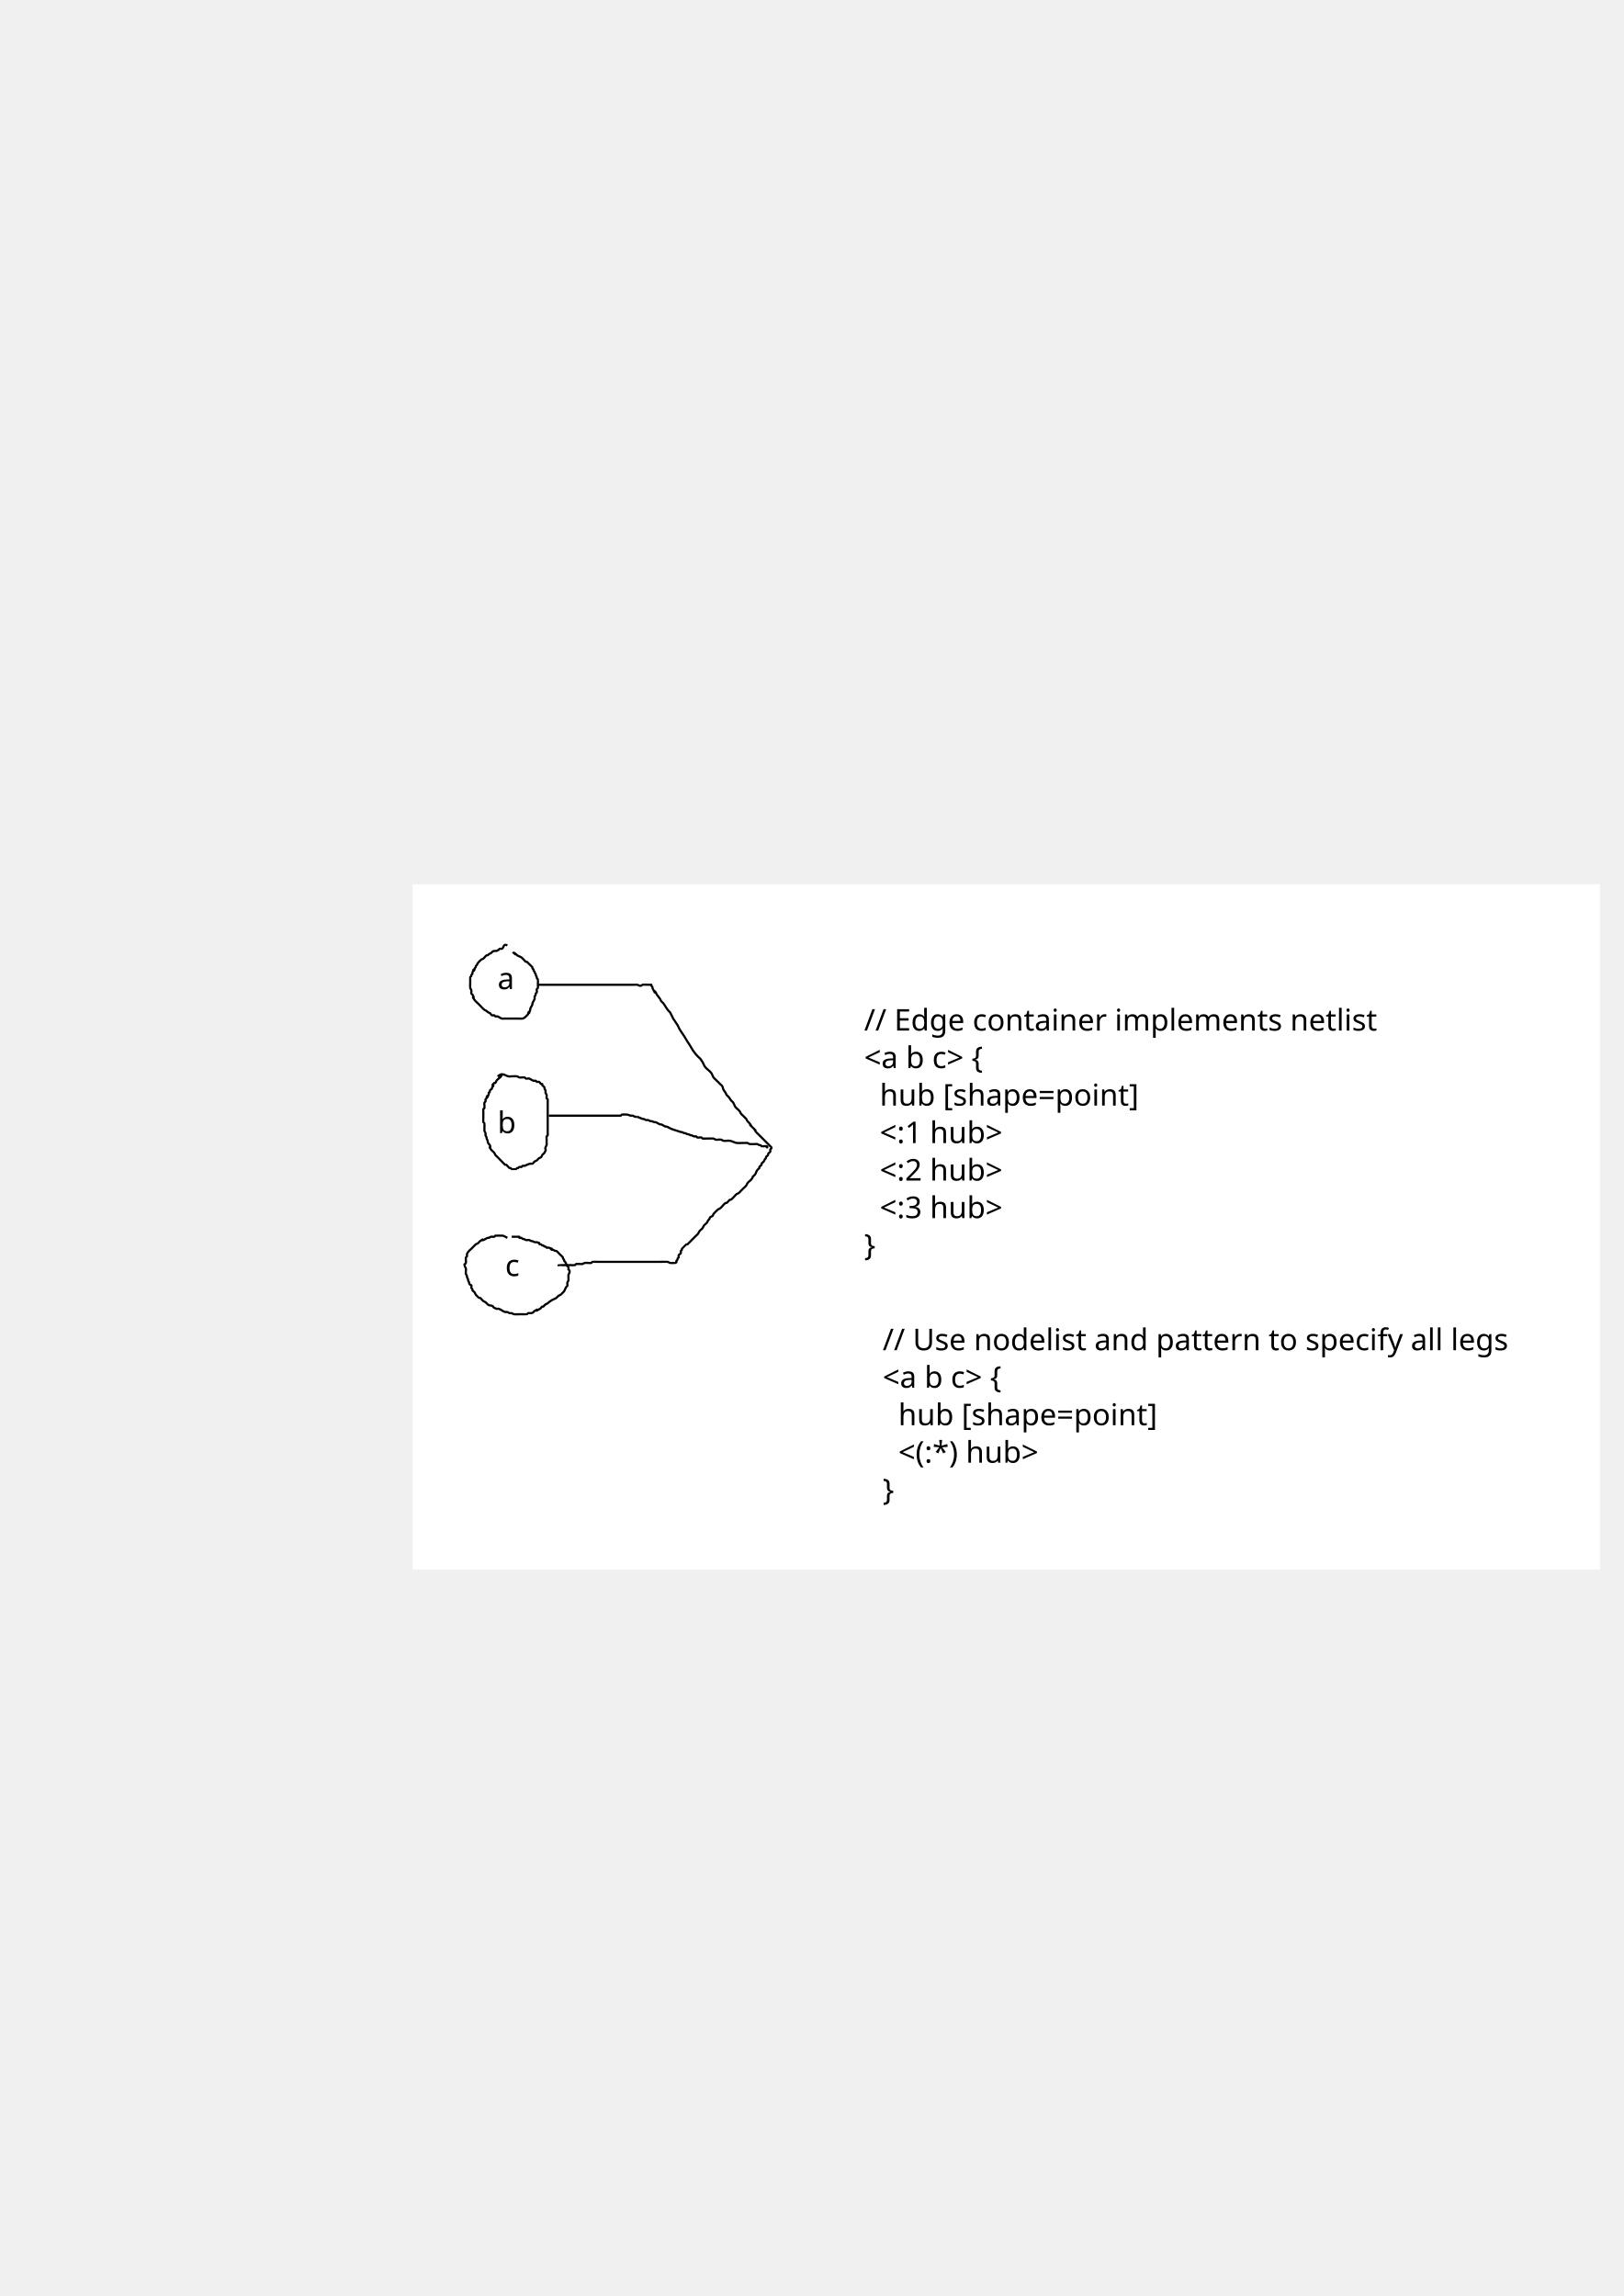
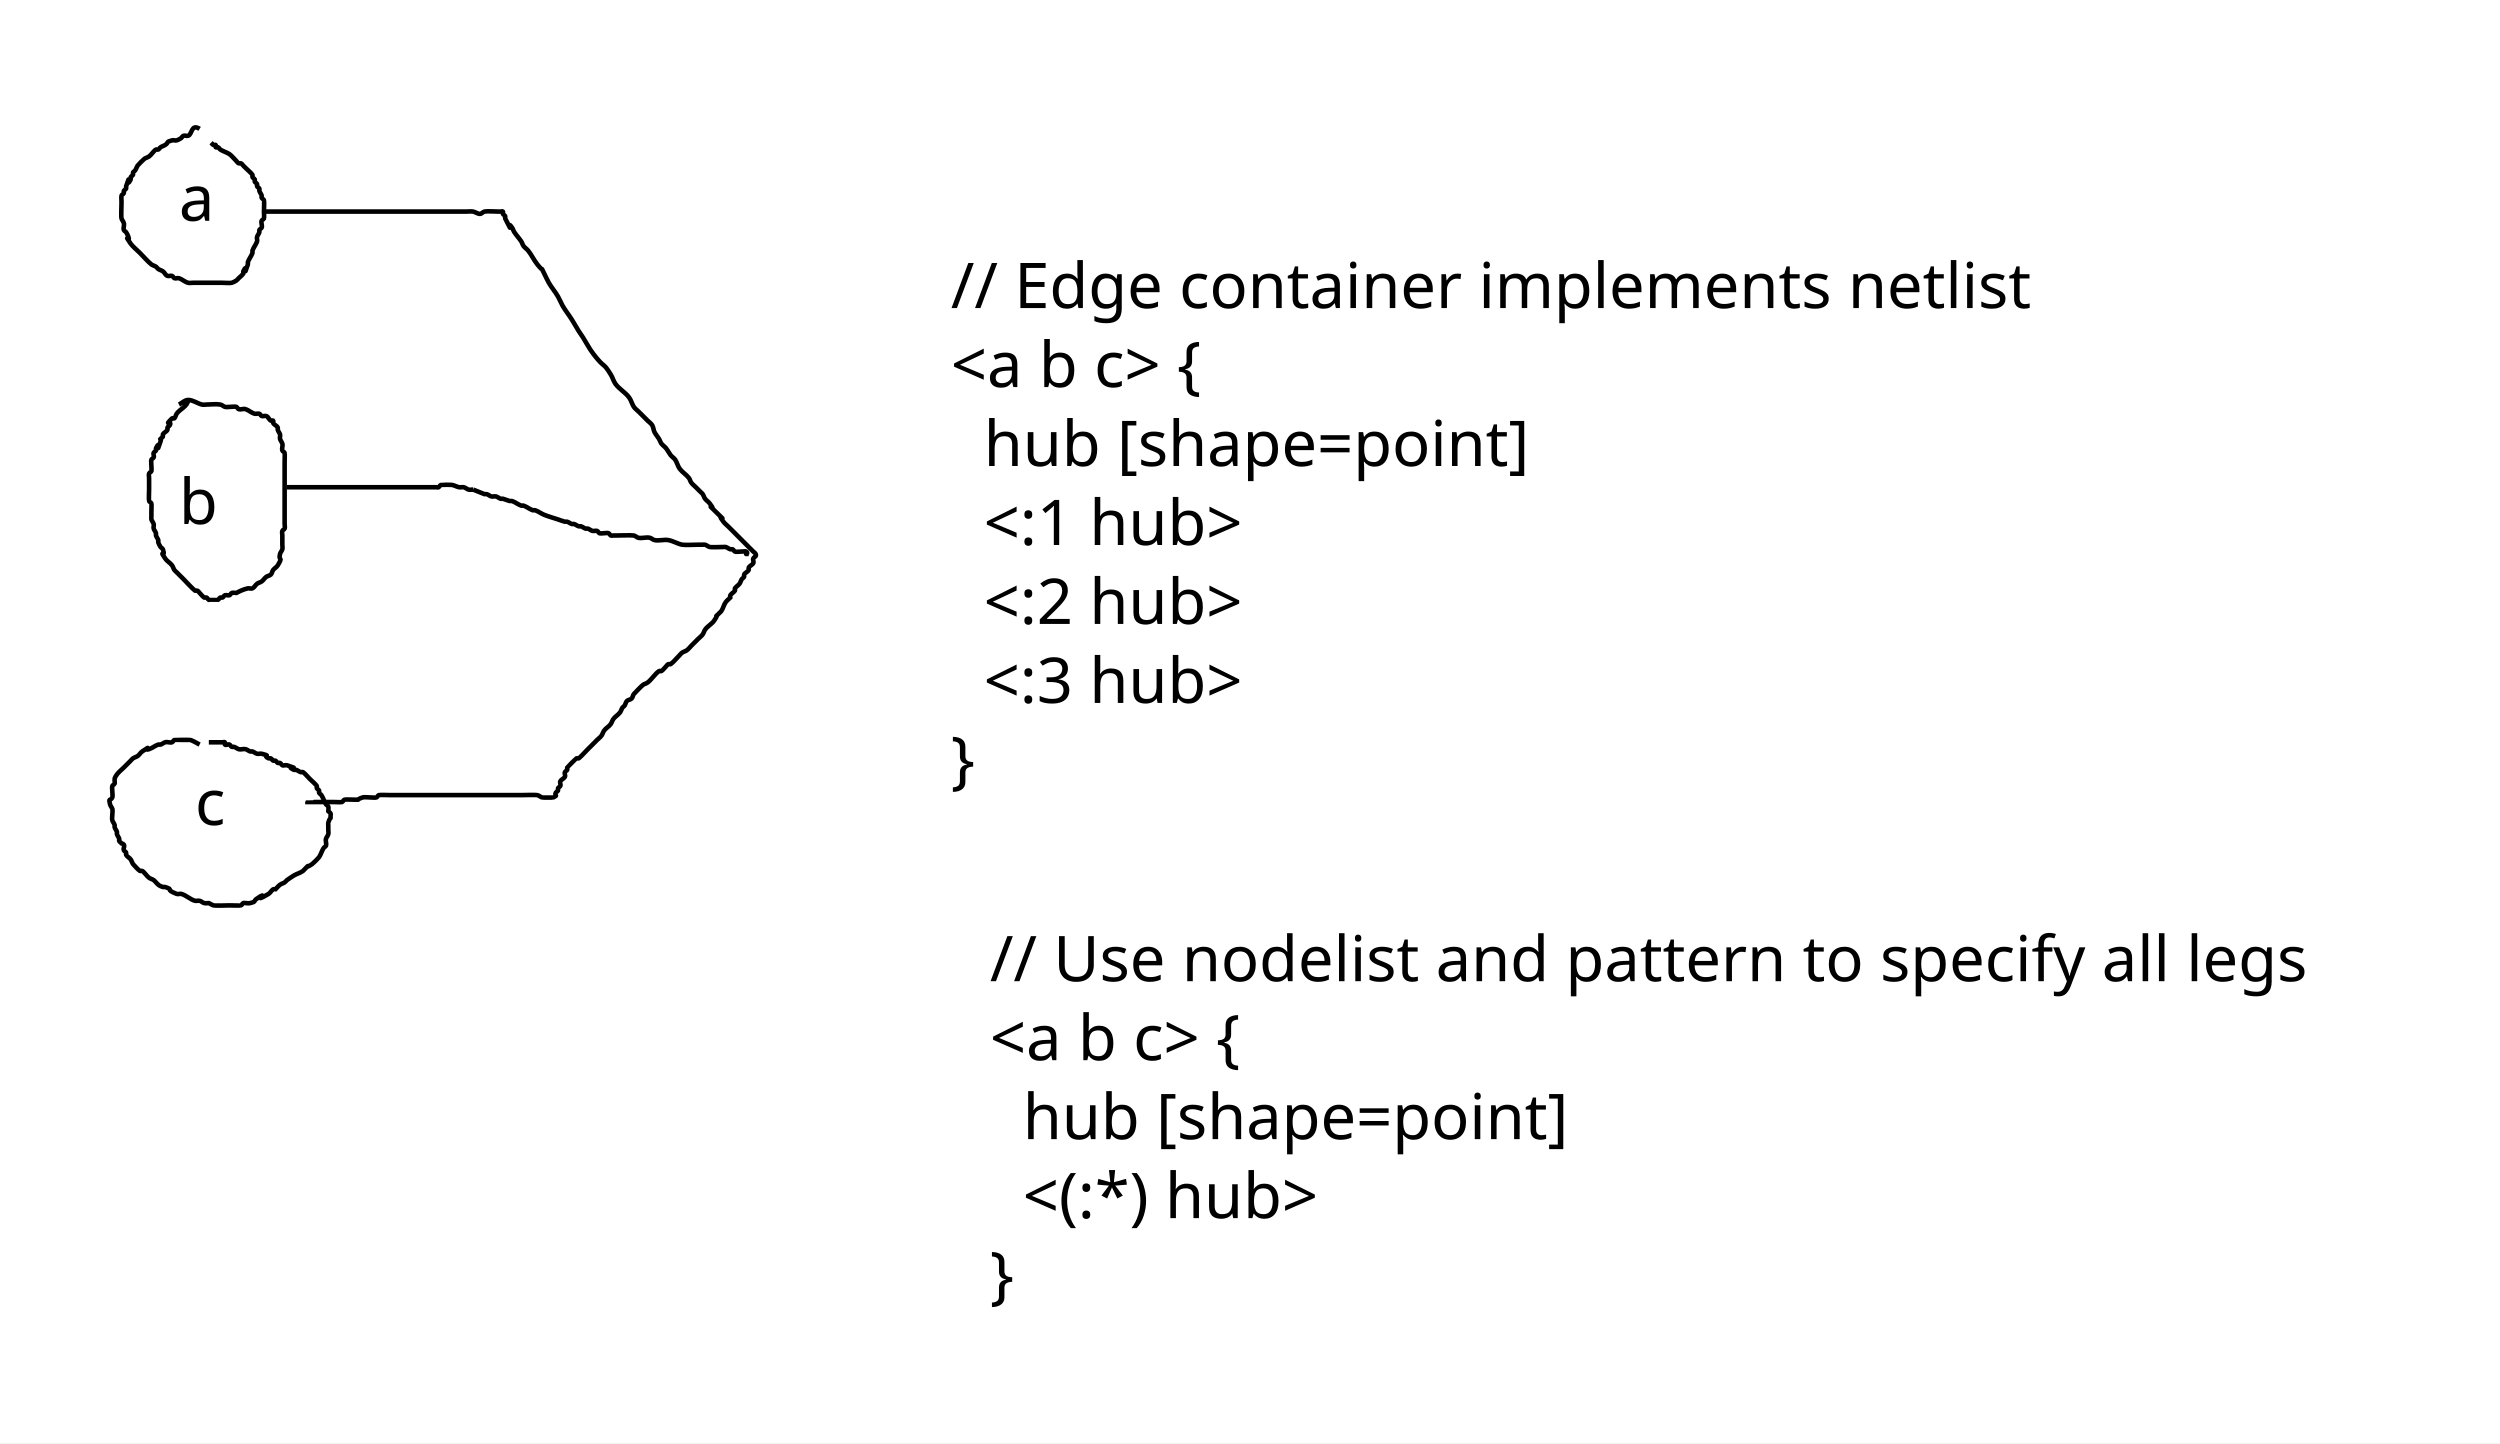
- <svg xmlns="http://www.w3.org/2000/svg" width="210mm" height="297mm" viewBox="0 0 744.094 1052.362" id="svg2" version="1.1">
+ <svg xmlns="http://www.w3.org/2000/svg" width="153.555mm" height="88.644mm" viewBox="0 0 544.094 314.094" id="svg2" version="1.1">
  <defs id="defs4" />
-   <g id="layer1">
+   <g id="layer1" transform="translate(-189.053,-405.3153)">
    <rect style="fill:#ffffff;fill-rule:evenodd;stroke:none;stroke-width:0.906;stroke-linecap:butt;stroke-linejoin:miter;stroke-miterlimit:4;stroke-dasharray:none;stroke-opacity:1" id="rect3381" width="544.094" height="314.094" x="189.053" y="405.315" />
    <text xml:space="preserve" style="font-style:normal;font-weight:normal;font-size:13.75px;line-height:125%;font-family:sans-serif;letter-spacing:0px;word-spacing:0px;fill:#000000;fill-opacity:1;stroke:none;stroke-width:1px;stroke-linecap:butt;stroke-linejoin:miter;stroke-opacity:1" x="228" y="453.362" id="text3336">
      <tspan id="tspan3338" x="228" y="453.362">a</tspan>
    </text>
    <text xml:space="preserve" style="font-style:normal;font-weight:normal;font-size:13.75px;line-height:125%;font-family:sans-serif;letter-spacing:0px;word-spacing:0px;fill:#000000;fill-opacity:1;stroke:none;stroke-width:1px;stroke-linecap:butt;stroke-linejoin:miter;stroke-opacity:1" x="228" y="519.362" id="text3340">
      <tspan id="tspan3342" x="228" y="519.362">b</tspan>
    </text>
    <text xml:space="preserve" style="font-style:normal;font-weight:normal;font-size:13.75px;line-height:125%;font-family:sans-serif;letter-spacing:0px;word-spacing:0px;fill:#000000;fill-opacity:1;stroke:none;stroke-width:1px;stroke-linecap:butt;stroke-linejoin:miter;stroke-opacity:1" x="231.5" y="584.862" id="text3344">
      <tspan id="tspan3346" x="231.5" y="584.862">c</tspan>
    </text>
    <path style="fill:none;fill-rule:evenodd;stroke:#000000;stroke-width:1px;stroke-linecap:butt;stroke-linejoin:miter;stroke-opacity:1" d="m 232.5,433.362 c -1.878,-1.171 -1.578,1.193 -2.5,1.5 -0.316,0.105 -0.684,-0.105 -1,0 -0.224,0.074 -0.333,0.333 -0.5,0.5 -0.333,0.167 -0.638,0.41 -1,0.5 -0.323,0.081 -0.677,-0.081 -1,0 -1.45,0.363 -0.585,0.39 -1.5,1 -0.31,0.207 -0.69,0.293 -1,0.5 -0.196,0.131 -0.289,0.395 -0.5,0.5 -0.149,0.074 -0.351,-0.074 -0.5,0 -0.443,0.222 -1.045,1.197 -1.5,1.5 -0.31,0.207 -0.69,0.293 -1,0.5 -0.205,0.137 -1.363,1.295 -1.5,1.5 -0.207,0.31 -0.293,0.69 -0.5,1 -0.131,0.196 -0.395,0.289 -0.5,0.5 -0.074,0.149 0.074,0.351 0,0.5 -0.105,0.211 -0.395,0.289 -0.5,0.5 -0.074,0.149 0.074,0.351 0,0.5 -1.144,2.288 0.207,-2.122 -1,1.5 -0.053,0.158 0.074,0.351 0,0.5 -0.105,0.211 -0.395,0.289 -0.5,0.5 -0.074,0.149 0.074,0.351 0,0.5 -0.105,0.211 -0.395,0.289 -0.5,0.5 -0.076,0.152 0,1.275 0,1.5 0,0.561 -0.119,3.143 0,3.5 0.118,0.354 0.382,0.646 0.5,1 0.158,0.474 -0.158,1.026 0,1.5 0.074,0.224 0.369,0.304 0.5,0.5 0.207,0.31 0.382,0.646 0.5,1 0.496,1.488 -1.184,-1.026 0.5,1.5 0.312,0.468 1.68,1.68 2,2 0.57,0.571 1.878,2.033 2.5,2.5 0.298,0.224 0.69,0.293 1,0.5 0.196,0.131 0.304,0.369 0.5,0.5 0.31,0.207 0.69,0.293 1,0.5 0.392,0.261 0.553,0.851 1,1 0.316,0.105 0.684,-0.105 1,0 0.224,0.074 0.289,0.395 0.5,0.5 0.298,0.149 0.684,-0.105 1,0 0.707,0.236 1.277,0.819 2,1 0.323,0.081 0.667,0 1,0 1.167,0 2.333,0 3.5,0 1,0 2,0 3,0 0.17,0 1.729,0.09 2,0 0.354,-0.118 0.69,-0.293 1,-0.5 0.196,-0.131 0.333,-0.333 0.5,-0.5 0.333,-0.333 0.739,-0.608 1,-1 0.092,-0.139 -0.074,-0.351 0,-0.5 1.144,-2.288 -0.207,2.122 1,-1.5 0.053,-0.158 -0.053,-0.342 0,-0.5 0.236,-0.707 0.764,-1.293 1,-2 0.053,-0.158 -0.053,-0.342 0,-0.5 0.236,-0.707 0.764,-1.293 1,-2 0.105,-0.316 -0.105,-0.684 0,-1 0.118,-0.354 0.382,-0.646 0.5,-1 0.053,-0.158 -0.074,-0.351 0,-0.5 0.105,-0.211 0.395,-0.289 0.5,-0.5 0.2,-0.4 -0.2,-1.1 0,-1.5 0.105,-0.211 0.395,-0.289 0.5,-0.5 0.076,-0.152 0,-1.275 0,-1.5 0,-0.348 0.09,-2.319 0,-2.5 -0.105,-0.211 -0.395,-0.289 -0.5,-0.5 -0.074,-0.149 0.053,-0.342 0,-0.5 -0.118,-0.354 -0.382,-0.646 -0.5,-1 -0.053,-0.158 0.074,-0.351 0,-0.5 -0.105,-0.211 -0.395,-0.289 -0.5,-0.5 -0.074,-0.149 0.074,-0.351 0,-0.5 -0.105,-0.211 -0.395,-0.289 -0.5,-0.5 -0.074,-0.149 0.074,-0.351 0,-0.5 -0.105,-0.211 -0.395,-0.289 -0.5,-0.5 -0.074,-0.149 0.074,-0.351 0,-0.5 -0.134,-0.267 -1.237,-1.237 -1.5,-1.5 -0.167,-0.167 -0.333,-0.333 -0.5,-0.5 -0.167,-0.167 -0.289,-0.395 -0.5,-0.5 -0.149,-0.074 -0.351,0.074 -0.5,0 -0.211,-0.105 -0.333,-0.333 -0.5,-0.5 -0.391,-0.391 -1.069,-1.212 -1.5,-1.5 -0.62,-0.413 -1.38,-0.587 -2,-1 -0.196,-0.131 -0.289,-0.395 -0.5,-0.5 -0.149,-0.074 -0.382,0.118 -0.5,0 -0.118,-0.118 0.118,-0.382 0,-0.5 -0.118,-0.118 -0.351,0.074 -0.5,0 -0.211,-0.105 -0.333,-0.333 -0.5,-0.5" id="path3348" />
    <path style="fill:none;fill-rule:evenodd;stroke:#000000;stroke-width:1px;stroke-linecap:butt;stroke-linejoin:miter;stroke-opacity:1" d="m 230,492.362 c -0.037,1.35 -1.835,2.002 -2.5,3 -0.207,0.31 -0.236,0.736 -0.5,1 -0.118,0.118 -0.382,-0.118 -0.5,0 -1.951,1.951 0.116,0.269 -0.5,1.5 -0.105,0.211 -0.395,0.289 -0.5,0.5 -0.074,0.149 0.074,0.351 0,0.5 -0.211,0.422 -0.789,0.578 -1,1 -0.074,0.149 0.074,0.351 0,0.5 -1.138,1.138 -0.132,-0.104 -0.5,1 -1.207,3.622 0.144,-0.788 -1,1.5 -0.074,0.149 0.074,0.351 0,0.5 -0.105,0.211 -0.395,0.289 -0.5,0.5 -0.149,0.298 0.149,0.702 0,1 -0.105,0.211 -0.395,0.289 -0.5,0.5 -0.133,0.265 0.113,2.16 0,2.5 -0.074,0.224 -0.425,0.276 -0.5,0.5 -0.105,0.316 0,0.667 0,1 0,0.833 0,1.667 0,2.5 0,0.348 -0.09,2.319 0,2.5 0.105,0.211 0.395,0.289 0.5,0.5 0.066,0.131 0,1.739 0,2 0,0.333 0,0.667 0,1 0,0.167 -0.053,0.342 0,0.5 0.118,0.354 0.382,0.646 0.5,1 0.105,0.316 -0.105,0.684 0,1 0.118,0.354 0.382,0.646 0.5,1 0.053,0.158 -0.053,0.342 0,0.5 0.118,0.354 0.382,0.646 0.5,1 0.053,0.158 -0.053,0.342 0,0.5 0.118,0.354 0.293,0.69 0.5,1 0.131,0.196 0.425,0.276 0.5,0.5 0.722,2.165 -0.956,-0.184 0.5,2 0.392,0.588 1.076,0.934 1.5,1.5 0.224,0.298 0.293,0.69 0.5,1 0.131,0.196 0.333,0.333 0.5,0.5 0.5,0.5 1,1 1.5,1.5 0.402,0.402 2.067,2.211 2.5,2.5 0.139,0.092 0.351,-0.074 0.5,0 0.211,0.105 0.333,0.333 0.5,0.5 0.333,0.333 0.608,0.739 1,1 0.139,0.092 0.351,-0.074 0.5,0 0.211,0.105 0.289,0.395 0.5,0.5 0.043,0.021 1.957,0.021 2,0 0.211,-0.105 0.289,-0.395 0.5,-0.5 0.149,-0.074 0.351,0.074 0.5,0 0.211,-0.105 0.276,-0.425 0.5,-0.5 0.316,-0.105 0.684,0.105 1,0 0.224,-0.074 0.276,-0.425 0.5,-0.5 0.316,-0.105 0.667,0 1,0 0.333,-0.167 0.654,-0.362 1,-0.5 0.489,-0.196 0.983,-0.397 1.5,-0.5 0.327,-0.065 0.702,0.149 1,0 0.422,-0.211 0.623,-0.717 1,-1 0.298,-0.224 0.702,-0.276 1,-0.5 0.377,-0.283 0.623,-0.717 1,-1 0.298,-0.224 0.736,-0.236 1,-0.5 0.264,-0.264 0.276,-0.702 0.5,-1 0.283,-0.377 0.757,-0.596 1,-1 1.294,-2.157 0.064,-0.757 0.5,-2.5 0.09,-0.362 0.41,-0.638 0.5,-1 0.081,-0.323 0,-0.667 0,-1 0,-0.333 0,-0.667 0,-1 0,-0.333 0,-0.667 0,-1 0,-0.333 -0.105,-0.684 0,-1 0.074,-0.224 0.425,-0.276 0.5,-0.5 0.105,-0.316 0,-0.667 0,-1 0,-0.833 0,-1.667 0,-2.5 0,-2 0,-4 0,-6 0,-1.667 0,-3.333 0,-5 0,-0.119 0.056,-1.888 0,-2 -0.105,-0.211 -0.425,-0.276 -0.5,-0.5 -0.158,-0.474 0.158,-1.026 0,-1.5 -0.118,-0.354 -0.382,-0.646 -0.5,-1 -0.105,-0.316 0.105,-0.684 0,-1 -0.118,-0.354 -0.382,-0.646 -0.5,-1 -0.053,-0.158 0.074,-0.351 0,-0.5 -0.211,-0.422 -0.789,-0.578 -1,-1 -0.074,-0.149 0.118,-0.382 0,-0.5 -0.118,-0.118 -0.351,0.074 -0.5,0 -0.422,-0.211 -0.553,-0.851 -1,-1 -0.316,-0.105 -0.684,0.105 -1,0 -0.224,-0.074 -0.276,-0.425 -0.5,-0.5 -0.316,-0.105 -0.677,0.081 -1,0 -0.723,-0.181 -1.293,-0.764 -2,-1 -0.474,-0.158 -1.026,0.158 -1.5,0 -0.224,-0.074 -0.289,-0.395 -0.5,-0.5 -0.298,-0.149 -2.079,0.14 -2.5,0 -0.354,-0.118 -0.632,-0.439 -1,-0.5 -0.986,-0.164 -2,0 -3,0 -0.333,0 -0.677,0.081 -1,0 -1.023,-0.256 -1.946,-1 -3,-1 -0.745,0 -1.333,0.667 -2,1" id="path3350" />
    <path style="fill:none;fill-rule:evenodd;stroke:#000000;stroke-width:1px;stroke-linecap:butt;stroke-linejoin:miter;stroke-opacity:1" d="m 232.5,567.362 c -0.667,-0.333 -1.293,-0.764 -2,-1 -0.14,-0.046 -3.476,-0.008 -3.5,0 -0.224,0.074 -0.276,0.425 -0.5,0.5 -0.474,0.158 -1.026,-0.158 -1.5,0 -0.354,0.118 -0.646,0.382 -1,0.5 -0.158,0.053 -0.342,-0.053 -0.5,0 -0.707,0.236 -1.293,0.764 -2,1 -1.488,0.496 1.026,-1.184 -1.5,0.5 -0.392,0.261 -0.608,0.739 -1,1 -0.31,0.207 -0.69,0.293 -1,0.5 -0.196,0.131 -0.333,0.333 -0.5,0.5 -0.5,0.5 -1,1 -1.5,1.5 -0.391,0.391 -1.212,1.069 -1.5,1.5 -0.575,0.862 -0.5,0.756 -0.5,1.5 0,0.167 0.074,0.351 0,0.5 -0.105,0.211 -0.395,0.289 -0.5,0.5 -0.159,0.317 0.162,2.175 0,2.5 -0.467,0.935 -0.879,-0.017 -0.5,1.5 0.09,0.362 0.382,0.646 0.5,1 0.162,0.485 -0.162,2.015 0,2.5 0.118,0.354 0.382,0.646 0.5,1 0.053,0.158 -0.053,0.342 0,0.5 0.118,0.354 0.382,0.646 0.5,1 0.053,0.158 -0.053,0.342 0,0.5 0.118,0.354 0.382,0.646 0.5,1 0.053,0.158 -0.074,0.351 0,0.5 0.105,0.211 0.369,0.304 0.5,0.5 1.102,0.252 0.264,1.029 0.5,1.5 0.105,0.211 0.395,0.289 0.5,0.5 0.074,0.149 -0.074,0.351 0,0.5 0.211,0.422 0.739,0.608 1,1 0.207,0.31 0.293,0.69 0.5,1 0.141,0.212 1.293,1.397 1.5,1.5 0.149,0.074 0.351,-0.074 0.5,0 0.443,0.222 1.045,1.197 1.5,1.5 0.31,0.207 0.69,0.293 1,0.5 0.196,0.131 0.333,0.333 0.5,0.5 0.572,0.572 0.592,0.697 1.5,1 0.158,0.053 0.342,-0.053 0.5,0 2.184,0.728 -0.353,0.359 2.5,1.5 0.309,0.124 0.677,-0.081 1,0 0.993,0.248 2.007,1.252 3,1.5 0.323,0.081 0.677,-0.081 1,0 0.362,0.09 0.638,0.41 1,0.5 0.323,0.081 0.667,0 1,0 0.333,0.167 0.646,0.382 1,0.5 0.331,0.11 2.964,0 3.5,0 0.447,0 2.341,0.08 2.5,0 0.211,-0.105 0.289,-0.395 0.5,-0.5 0.149,-0.074 0.333,0 0.5,0 0.333,0 0.677,0.081 1,0 1.45,-0.363 0.585,-0.39 1.5,-1 3.036,-2.024 -1.566,1.439 2.5,-1 0.404,-0.243 0.608,-0.739 1,-1 0.139,-0.092 0.333,0 0.5,0 0.333,-0.333 0.623,-0.717 1,-1 0.298,-0.224 0.69,-0.293 1,-0.5 0.196,-0.131 0.333,-0.333 0.5,-0.5 0.5,-0.333 0.985,-0.691 1.5,-1 0.639,-0.383 1.404,-0.553 2,-1 2.163,-2.163 -0.132,-0.078 2,-1.5 0.205,-0.137 1.363,-1.295 1.5,-1.5 0.413,-0.62 0.587,-1.38 1,-2 0.131,-0.196 0.425,-0.276 0.5,-0.5 0.158,-0.474 -0.158,-1.026 0,-1.5 0.118,-0.354 0.41,-0.638 0.5,-1 0.081,-0.323 0,-0.667 0,-1 0,-0.333 0,-0.667 0,-1 0,-0.167 -0.053,-0.342 0,-0.5 0.575,-1.724 0.5,-0.37 0.5,-1.5 0,-0.167 0.074,-0.351 0,-0.5 -0.105,-0.211 -0.333,-0.333 -0.5,-0.5 0,-0.333 0.105,-0.684 0,-1 -0.074,-0.224 -0.369,-0.304 -0.5,-0.5 -0.413,-0.62 -0.587,-1.38 -1,-2 -0.131,-0.196 -0.395,-0.289 -0.5,-0.5 -0.074,-0.149 0.074,-0.351 0,-0.5 -0.105,-0.211 -0.395,-0.289 -0.5,-0.5 -0.074,-0.149 0.074,-0.351 0,-0.5 -0.134,-0.267 -1.237,-1.237 -1.5,-1.5 -0.263,-0.263 -1.233,-1.366 -1.5,-1.5 -0.149,-0.074 -0.342,0.053 -0.5,0 -0.354,-0.118 -0.646,-0.382 -1,-0.5 -0.158,-0.053 -0.351,0.074 -0.5,0 -2.288,-1.144 2.122,0.207 -1.5,-1 -0.316,-0.105 -0.702,0.149 -1,0 -0.211,-0.105 -0.289,-0.395 -0.5,-0.5 -0.149,-0.074 -0.351,0.074 -0.5,0 -0.211,-0.105 -0.289,-0.395 -0.5,-0.5 -0.149,-0.074 -0.351,0.074 -0.5,0 -0.211,-0.105 -0.289,-0.395 -0.5,-0.5 -0.149,-0.074 -0.351,0.074 -0.5,0 -1.525,-0.762 0.914,-0.396 -1.5,-1 -0.323,-0.081 -0.677,0.081 -1,0 -0.362,-0.09 -0.646,-0.382 -1,-0.5 -0.158,-0.053 -0.342,0.053 -0.5,0 -0.354,-0.118 -0.638,-0.41 -1,-0.5 -0.485,-0.121 -1.026,0.158 -1.5,0 -0.354,-0.118 -0.646,-0.382 -1,-0.5 -0.158,-0.053 -0.351,0.074 -0.5,0 -0.211,-0.105 -0.289,-0.395 -0.5,-0.5 -0.298,-0.149 -0.764,0.236 -1,0 -0.118,-0.118 0.118,-0.382 0,-0.5 -0.118,-0.118 -0.333,0 -0.5,0 -1,0 -2,0 -3,0" id="path3352" />
    <path style="fill:none;fill-rule:evenodd;stroke:#000000;stroke-width:1px;stroke-linecap:butt;stroke-linejoin:miter;stroke-opacity:1" d="m 246.5,451.362 c 11.667,0 23.333,0 35,0 2.333,0 4.667,0 7,0 0.667,0 1.333,0 2,0 0.5,0 1.007,-0.082 1.5,0 0.52,0.087 0.973,0.5 1.5,0.5 0.373,0 0.635,-0.427 1,-0.5 0.656,-0.131 2.205,0 3,0 0.167,0 0.333,0 0.5,0 0.167,0 0.382,-0.118 0.5,0 0.118,0.118 -0.074,0.351 0,0.5 0.105,0.211 0.395,0.289 0.5,0.5 0.074,0.149 -0.074,0.351 0,0.5 2.358,4.716 0.094,-0.109 1.5,2 0.207,0.31 0.293,0.69 0.5,1 0.462,0.693 1.038,1.307 1.5,2 0.207,0.31 0.276,0.702 0.5,1 0.283,0.377 0.706,0.632 1,1 0.751,0.938 1.249,2.062 2,3 1.685,2.106 0.456,-0.088 1.5,2 0.333,0.667 0.63,1.353 1,2 0.596,1.044 1.404,1.957 2,3 0.37,0.647 0.63,1.353 1,2 0.596,1.044 1.363,1.981 2,3 0.515,0.824 0.985,1.676 1.5,2.5 0.318,0.51 0.682,0.99 1,1.5 0.515,0.824 0.961,1.691 1.5,2.5 0.462,0.693 0.958,1.367 1.5,2 1.888,2.203 1.313,0.801 3,3.5 0.395,0.632 0.567,1.393 1,2 0.822,1.151 2.178,1.849 3,3 0.433,0.607 0.587,1.38 1,2 0.261,0.392 0.667,0.667 1,1 0.667,0.667 1.333,1.333 2,2 0.333,0.333 0.757,0.596 1,1 0.271,0.452 0.264,1.029 0.5,1.5 0.269,0.537 0.691,0.985 1,1.5 0.192,0.32 0.276,0.702 0.5,1 0.283,0.377 0.706,0.632 1,1 0.375,0.469 0.639,1.019 1,1.5 0.283,0.377 0.739,0.608 1,1 0.413,0.62 0.553,1.404 1,2 0.566,0.754 1.434,1.246 2,2 0.224,0.298 0.276,0.702 0.5,1 0.283,0.377 0.667,0.667 1,1 0.333,0.333 0.667,0.667 1,1 0.167,0.167 0.369,0.304 0.5,0.5 0.207,0.31 0.276,0.702 0.5,1 0.283,0.377 0.717,0.623 1,1 2.132,2.843 -1.562,-1.062 1.5,2 3.062,3.062 -0.632,-0.843 1.5,2 0.283,0.377 0.667,0.667 1,1 0.833,0.833 1.667,1.667 2.5,2.5 0.667,0.667 1.333,1.333 2,2 0.333,0.333 0.667,0.667 1,1 0.167,0.167 0.395,0.289 0.5,0.5 0.293,0.586 -0.297,0.593 -0.5,1 -0.149,0.298 0.149,0.702 0,1 -0.211,0.422 -0.789,0.578 -1,1 -0.074,0.149 0.074,0.351 0,0.5 -0.211,0.422 -0.789,0.578 -1,1 -0.074,0.149 0.074,0.351 0,0.5 -0.105,0.211 -0.369,0.304 -0.5,0.5 -0.207,0.31 -0.276,0.702 -0.5,1 -0.283,0.377 -0.739,0.608 -1,1 -0.092,0.139 0.092,0.361 0,0.5 -0.261,0.392 -0.739,0.608 -1,1 -0.092,0.139 0,0.333 0,0.5 -0.333,0.333 -0.717,0.623 -1,1 -0.447,0.596 -0.553,1.404 -1,2 -2.163,2.163 -0.078,-0.132 -1.5,2 -0.49,0.736 -1.51,1.264 -2,2 -0.207,0.31 -0.293,0.69 -0.5,1 -0.261,0.392 -0.667,0.667 -1,1 -0.5,0.5 -1,1 -1.5,1.5 -0.333,0.333 -0.608,0.739 -1,1 -0.31,0.207 -0.69,0.293 -1,0.5 -0.196,0.131 -0.333,0.333 -0.5,0.5 -0.544,0.544 -1.441,1.627 -2,2 -0.139,0.092 -0.351,-0.074 -0.5,0 -0.211,0.105 -0.333,0.333 -0.5,0.5 -0.333,0.333 -0.608,0.739 -1,1 -0.139,0.092 -0.361,-0.092 -0.5,0 -0.887,0.592 -1.634,1.851 -2.5,2.5 -0.298,0.224 -0.69,0.293 -1,0.5 -0.267,0.178 -1.963,1.951 -2,2 -0.224,0.298 -0.236,0.736 -0.5,1 -0.264,0.264 -0.736,0.236 -1,0.5 -0.264,0.264 -0.293,0.69 -0.5,1 -0.131,0.196 -0.369,0.304 -0.5,0.5 -0.207,0.31 -0.276,0.702 -0.5,1 -0.424,0.566 -1.108,0.912 -1.5,1.5 -0.207,0.31 -0.293,0.69 -0.5,1 -0.385,0.577 -1.115,0.923 -1.5,1.5 -0.207,0.31 -0.293,0.69 -0.5,1 -0.261,0.392 -0.667,0.667 -1,1 -0.667,0.667 -1.333,1.333 -2,2 -0.294,0.294 -1.768,1.884 -2,2 -0.149,0.074 -0.351,-0.074 -0.5,0 -0.096,0.048 -1.952,1.904 -2,2 -0.074,0.149 0.074,0.351 0,0.5 -0.105,0.211 -0.395,0.289 -0.5,0.5 -0.149,0.298 0.149,0.702 0,1 -0.211,0.422 -0.789,0.578 -1,1 -0.149,0.298 0.149,0.702 0,1 -0.105,0.211 -0.395,0.289 -0.5,0.5 -0.074,0.149 0.074,0.351 0,0.5 -0.105,0.211 -0.395,0.289 -0.5,0.5 -0.345,0.69 0.606,0.447 -0.5,1 -0.103,0.051 -2.352,0.05 -2.5,0 -0.354,-0.118 -0.638,-0.41 -1,-0.5 -0.338,-0.085 -3.178,0 -3.5,0 -2,0 -4,0 -6,0 -5.833,0 -11.667,0 -17.5,0 -1.667,0 -3.333,0 -5,0 -0.279,0 -2.271,-0.076 -2.5,0 -0.224,0.074 -0.289,0.395 -0.5,0.5 -0.324,0.162 -2.529,-0.157 -3,0 -1.724,0.575 -0.37,0.5 -1.5,0.5 -0.471,0 -2.216,-0.095 -2.5,0 -0.224,0.074 -0.276,0.425 -0.5,0.5 -0.269,0.09 -1.577,0 -2,0 -1.333,0 -2.667,0 -4,0 -0.121,0 -1.484,-0.016 -1.5,0 -0.118,0.118 0,0.333 0,0.5" id="path3354" />
    <path style="fill:none;fill-rule:evenodd;stroke:#000000;stroke-width:1px;stroke-linecap:butt;stroke-linejoin:miter;stroke-opacity:1" d="m 251.5,511.362 c 9.667,0 19.333,0 29,0 1,0 2,0 3,0 0.167,0 0.333,0 0.5,0 0.167,0 0.351,0.074 0.5,0 0.211,-0.105 0.276,-0.425 0.5,-0.5 0.105,-0.035 2.24,-0.065 2.5,0 0.511,0.128 0.983,0.397 1.5,0.5 0.327,0.065 0.677,-0.081 1,0 0.362,0.09 0.646,0.382 1,0.5 0.316,0.105 0.667,0 1,0" id="path3356" />
    <path style="fill:none;fill-rule:evenodd;stroke:#000000;stroke-width:1px;stroke-linecap:butt;stroke-linejoin:miter;stroke-opacity:1" d="m 292,511.862 c 0.833,0.333 1.667,0.667 2.5,1 0.167,0 0.342,-0.053 0.5,0 0.354,0.118 0.638,0.41 1,0.5 0.323,0.081 0.677,-0.081 1,0 0.362,0.09 0.646,0.382 1,0.5 0.158,0.053 0.338,-0.04 0.5,0 0.511,0.128 0.989,0.372 1.5,0.5 0.162,0.04 0.342,-0.053 0.5,0 0.707,0.236 1.293,0.764 2,1 0.158,0.053 0.342,-0.053 0.5,0 0.707,0.236 1.293,0.764 2,1 0.158,0.053 0.342,-0.053 0.5,0 0.707,0.236 1.308,0.723 2,1 0.979,0.391 2,0.667 3,1 0.5,0.167 0.989,0.372 1.5,0.5 0.162,0.04 0.342,-0.053 0.5,0 0.354,0.118 0.646,0.382 1,0.5 0.158,0.053 0.342,-0.053 0.5,0 0.354,0.118 0.646,0.382 1,0.5 0.158,0.053 0.342,-0.053 0.5,0 0.354,0.118 0.646,0.382 1,0.5 0.158,0.053 0.342,-0.053 0.5,0 0.354,0.118 0.638,0.41 1,0.5 0.323,0.081 0.684,-0.105 1,0 0.224,0.074 0.289,0.395 0.5,0.5 0.314,0.157 1.686,-0.157 2,0 0.211,0.105 0.289,0.395 0.5,0.5 0.149,0.074 0.333,0 0.5,0 0.167,0 0.333,0 0.5,0 0.593,0 3.515,-0.097 4,0 0.365,0.073 0.635,0.427 1,0.5 0.817,0.163 1.692,-0.202 2.5,0 0.362,0.09 0.635,0.427 1,0.5 0.981,0.196 2.014,-0.164 3,0 1.04,0.173 1.966,0.793 3,1 0.541,0.108 2.966,0 3.5,0 0.333,0 0.667,0 1,0 0.167,0 0.342,-0.053 0.5,0 0.354,0.118 0.646,0.382 1,0.5 0.298,0.099 2.516,0 3,0 0.167,0 0.342,-0.053 0.5,0 0.354,0.118 0.646,0.382 1,0.5 0.158,0.053 0.351,-0.074 0.5,0 0.211,0.105 0.289,0.395 0.5,0.5 0.345,0.173 2.324,-0.175 2.5,0 0.667,0.667 -0.833,0.5 0.5,0.5" id="path3360" />
    <text xml:space="preserve" style="font-style:normal;font-weight:normal;font-size:13.75px;line-height:125%;font-family:sans-serif;letter-spacing:0px;word-spacing:0px;fill:#000000;fill-opacity:1;stroke:none;stroke-width:1px;stroke-linecap:butt;stroke-linejoin:miter;stroke-opacity:1" x="396" y="472.362" id="text3362">
      <tspan x="396" y="472.362" id="tspan3428">// Edge container implements netlist </tspan>
      <tspan x="396" y="489.55" id="tspan3432">&lt;a b c&gt; {</tspan>
      <tspan x="396" y="506.737" id="tspan3376">  hub [shape=point]</tspan>
      <tspan x="396" y="523.925" id="tspan3378">  &lt;:1 hub&gt;</tspan>
      <tspan x="396" y="541.112" id="tspan3380">  &lt;:2 hub&gt;</tspan>
      <tspan x="396" y="558.3" id="tspan3382">  &lt;:3 hub&gt;</tspan>
      <tspan x="396" y="575.487" id="tspan3392">}</tspan>
      <tspan x="396" y="592.675" id="tspan3366" />
    </text>
    <text xml:space="preserve" style="font-style:normal;font-weight:normal;font-size:13.75px;line-height:125%;font-family:sans-serif;letter-spacing:0px;word-spacing:0px;fill:#000000;fill-opacity:1;stroke:none;stroke-width:1px;stroke-linecap:butt;stroke-linejoin:miter;stroke-opacity:1" x="465.5" y="471.862" id="text3368">
      <tspan x="465.5" y="471.862" id="tspan3372" />
    </text>
    <text xml:space="preserve" style="font-style:normal;font-weight:normal;font-size:13.75px;line-height:125%;font-family:sans-serif;letter-spacing:0px;word-spacing:0px;fill:#000000;fill-opacity:1;stroke:none;stroke-width:1px;stroke-linecap:butt;stroke-linejoin:miter;stroke-opacity:1" x="474.5" y="540.362" id="text3384">
      <tspan x="474.5" y="540.362" id="tspan3388" />
    </text>
    <text xml:space="preserve" style="font-style:normal;font-weight:normal;font-size:13.75px;line-height:125%;font-family:sans-serif;letter-spacing:0px;word-spacing:0px;fill:#000000;fill-opacity:1;stroke:none;stroke-width:1px;stroke-linecap:butt;stroke-linejoin:miter;stroke-opacity:1" x="404.5" y="618.862" id="text3404">
      <tspan id="tspan3406" x="404.5" y="618.862">// Use nodelist and pattern to specify all legs</tspan>
      <tspan x="404.5" y="636.05" id="tspan3370">&lt;a b c&gt; {</tspan>
      <tspan x="404.5" y="653.237" id="tspan3408">  hub [shape=point]</tspan>
      <tspan x="404.5" y="670.425" id="tspan3410">  &lt;(:*) hub&gt;</tspan>
      <tspan x="404.5" y="687.612" id="tspan3412">}</tspan>
    </text>
  </g>
</svg>
